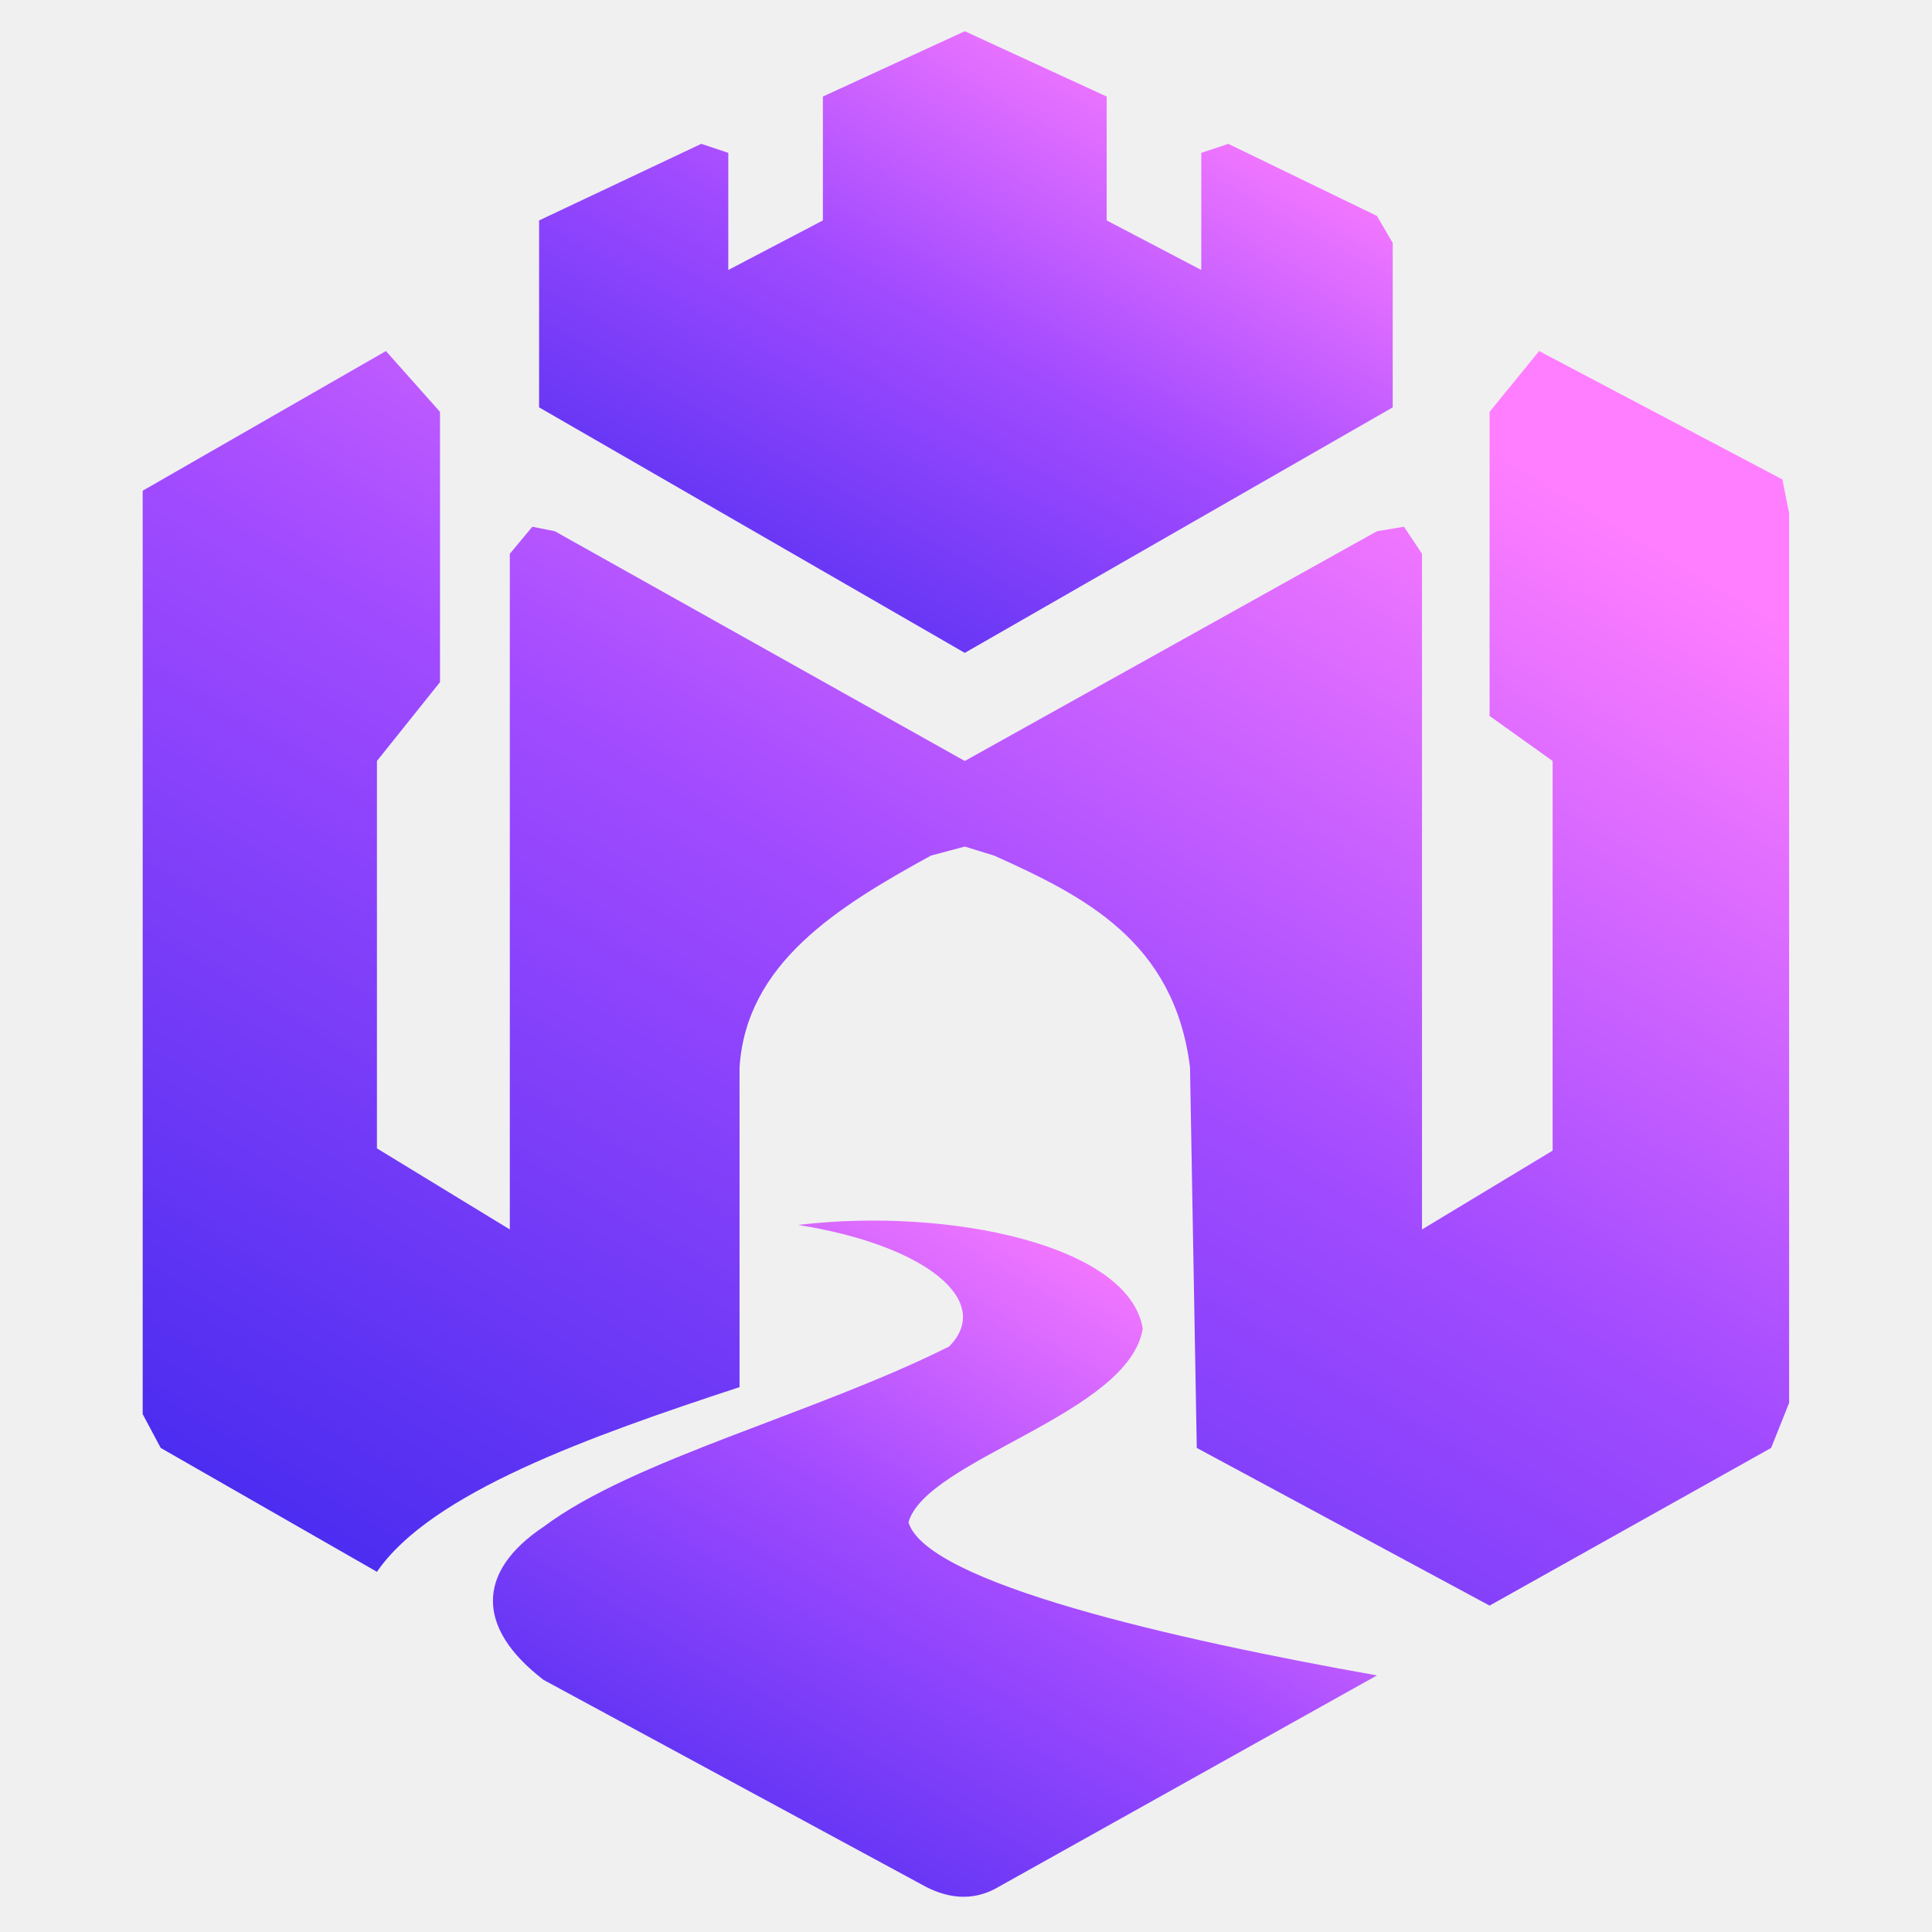
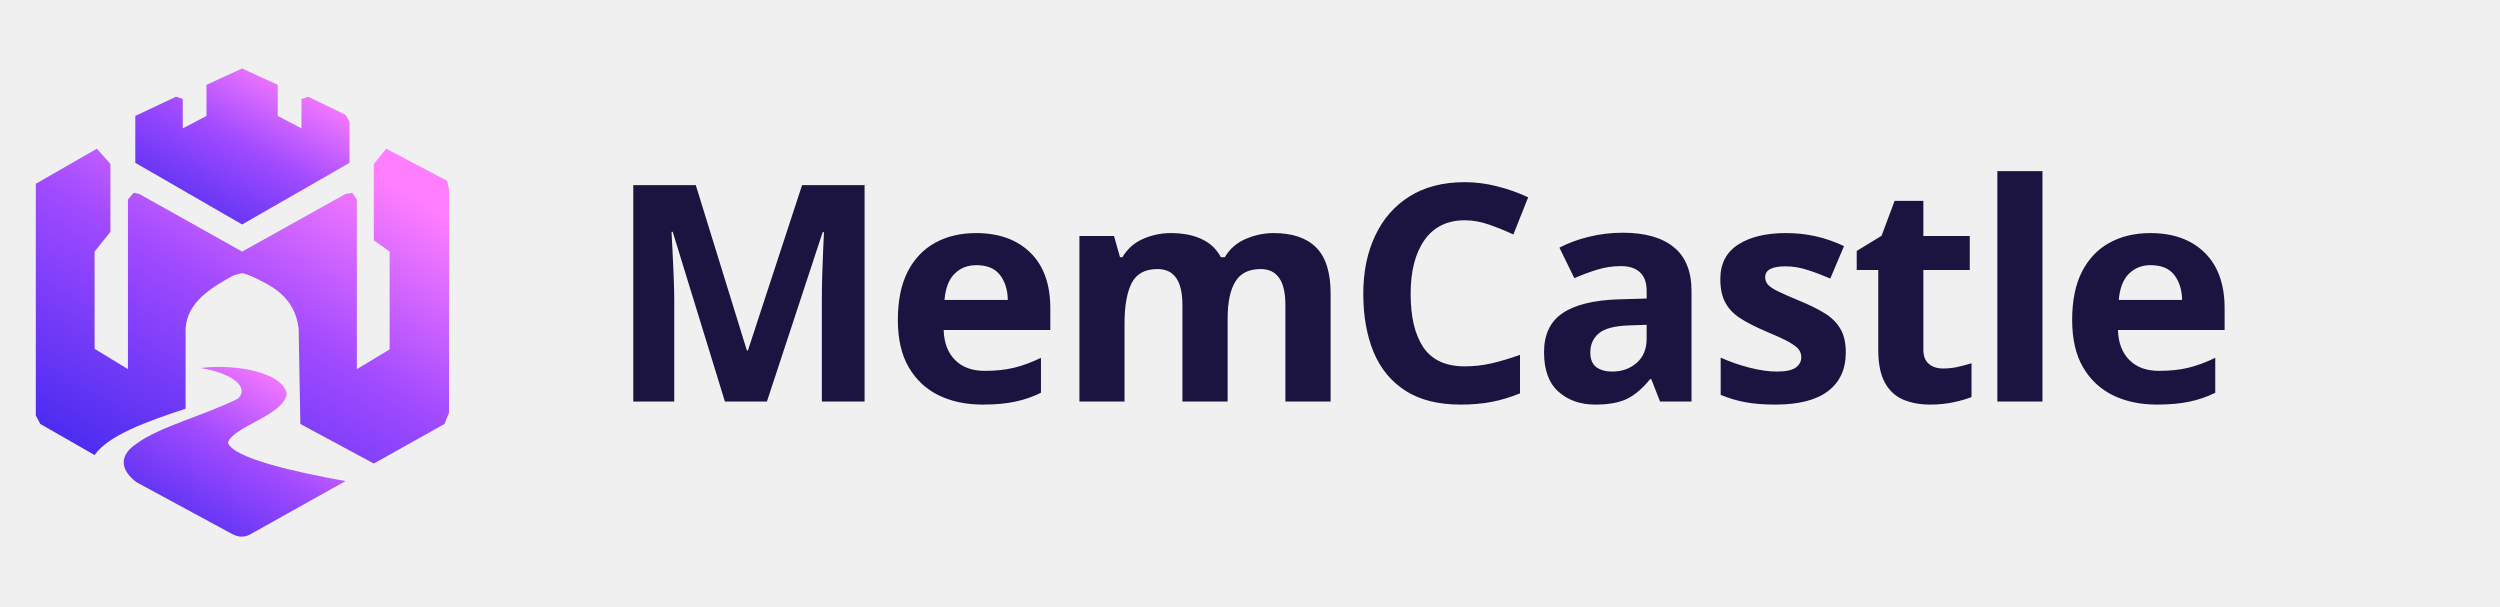
- <svg xmlns="http://www.w3.org/2000/svg" width="512" height="512" viewBox="0 0 1254 1254">
+ <svg xmlns="http://www.w3.org/2000/svg" width="660" height="160" viewBox="0 0 330 80">
  <symbol id="icon" viewBox="0 0 1254 1254">
    <defs>
      <linearGradient id="g" x1="0.15" y1="1" x2="0.85" y2="0.1">
        <stop offset="0" stop-color="#4A2CF0" />
        <stop offset="0.55" stop-color="#A24BFF" />
        <stop offset="1" stop-color="#FF7EFF" />
      </linearGradient>
    </defs>
    <g fill="url(#g)" transform="translate(-290.4 -295.5) scale(1.4619)">
      <path d="M438,300 L510,266 L522,270 L522,322 L564,300 L564,245 L627,216 L690,245 L690,300 L732,322 L732,270 L744,266 L810,298 L817,310 L817,383 L627,492 L438,383 Z" />
      <path d="M262,420 L370,358 L394,385 L394,505 L366,540 L366,712 L425,748 L425,448 L435,436 L445,438 L627,540 L810,438 L822,436 L830,448 L830,748 L888,713 L888,540 L860,520 L860,385 L882,358 L990,415 L993,430 L993,825 L985,845 L860,915 L730,845 L727,676 C720,620 680,600 640,582 L627,578 L612,582 C570,605 530,630 527,676 L527,818 C460,840 390,865 366,900 L270,845 L262,830 Z" />
      <path d="M553,746 C620,738 700,755 706,792 C700,830 610,850 602,878 C610,905 720,930 810,946 L640,1041 C630,1046 620,1045 610,1040 L440,948 C410,925 410,900 440,880 C480,850 560,830 620,800 C640,780 610,755 553,746 Z" />
    </g>
  </symbol>
  <symbol id="wordmark" viewBox="0 0 330 80">
    <use href="#icon" x="0" y="8" width="64" height="64" />
    <text x="80" y="53" font-family="Geist" font-size="40" font-weight="600" letter-spacing="-1" fill="#1B1340">MemCastle</text>
  </symbol>
  <symbol id="social" viewBox="0 0 1280 640">
    <rect width="1280" height="640" fill="#0E0B1F" />
    <use href="#icon" x="130" y="200" width="240" height="240" />
    <text x="410" y="350" font-family="Geist" font-size="140" font-weight="600" letter-spacing="-4" fill="#FFFFFF">MemCastle</text>
    <text x="414" y="425" font-family="Geist" font-size="38" font-weight="400" fill="#B9A8FF">A long-running memory server</text>
  </symbol>
-   <use href="#icon" />
+   <use href="#wordmark" />
</svg>
